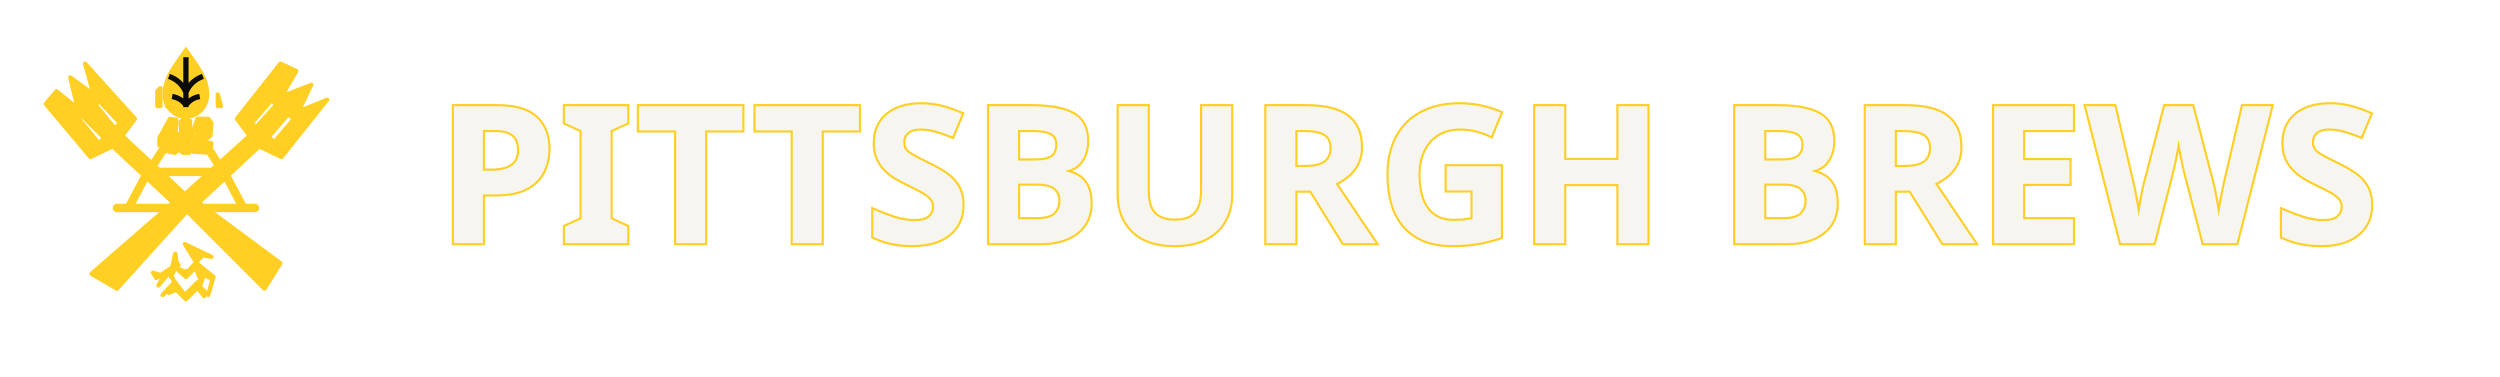
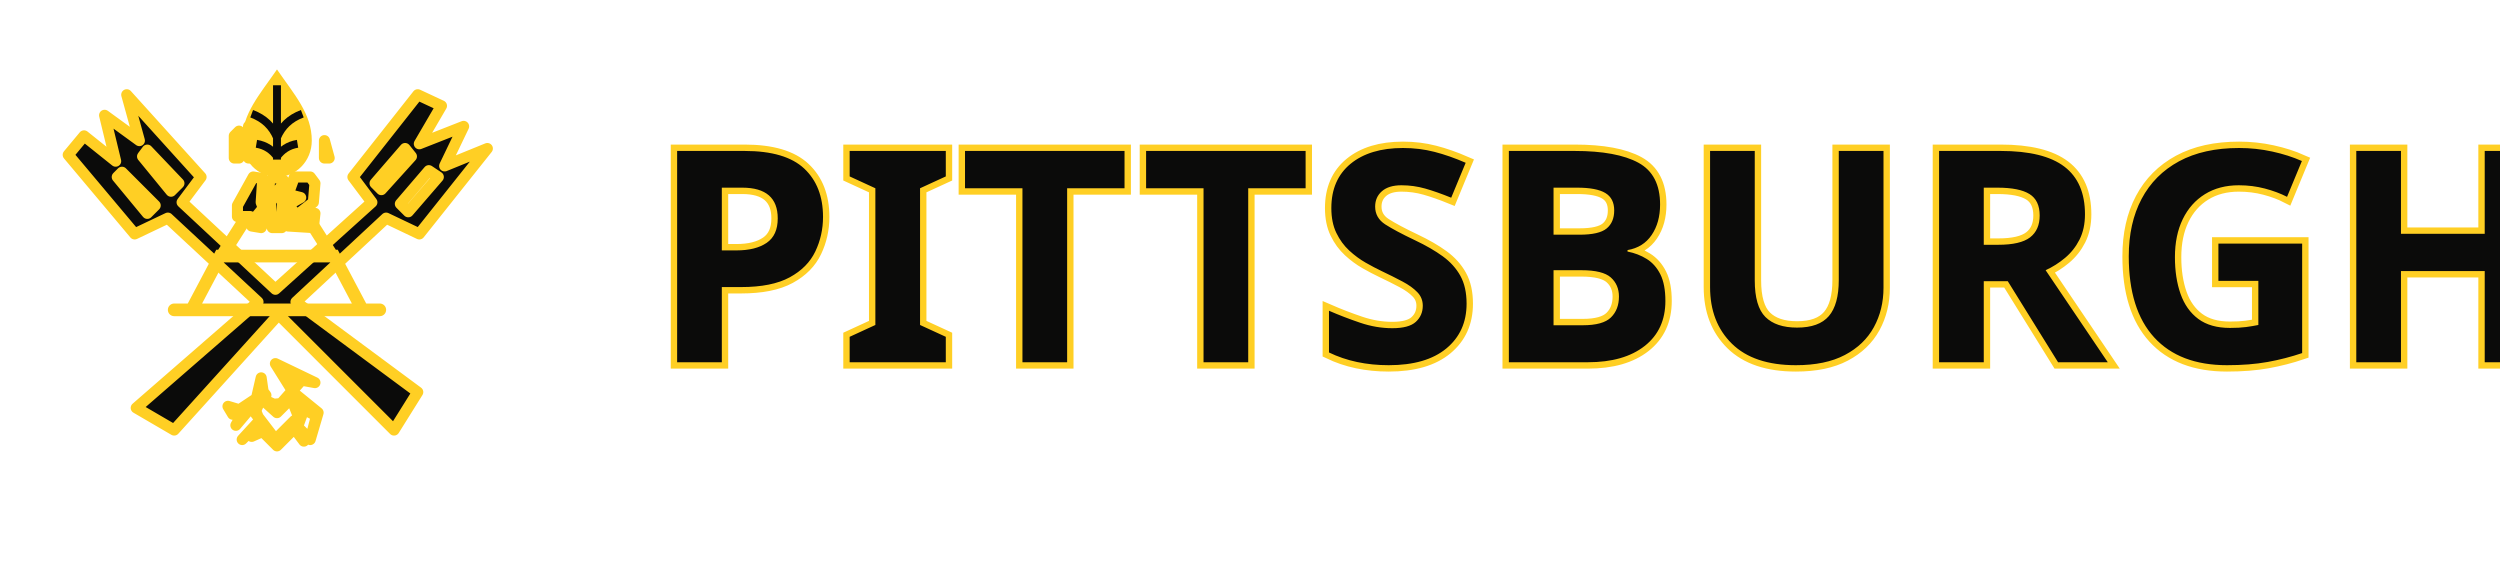
- <svg xmlns="http://www.w3.org/2000/svg" viewBox="0 0 1460 220" role="img" aria-labelledby="title desc">
+ <svg xmlns="http://www.w3.org/2000/svg" viewBox="0 0 980 220" role="img" aria-labelledby="title desc">
  <g transform="translate(10 8) scale(.62)">
-     <path fill="#FFCF24" stroke="#FFCF24" stroke-width="4" stroke-linejoin="round" fill-rule="evenodd" d="M183,229 158,217 168,233 168,222 175,227 160,244 151,240 149,226 146,239 131,249 128,244 138,247 133,256 144,243 148,253 137,265 148,254 152,259 143,263 148,258 159,269 170,258 176,266 170,258 164,262 170,253 158,265 145,248 149,239 159,248 168,239 172,249 176,242 171,256 180,265 185,248 169,235 172,227ZM176,246 184,250 180,265 172,257ZM164,242 159,248 154,243ZM149,233 152,237 144,243ZM170,99 166,110 174,112 167,116 166,130 182,131 183,122 178,121 175,125 173,122 182,115 183,103 180,99ZM157,99 154,102 156,131 162,131 163,101ZM144,99 134,117 134,124 142,124 143,130 149,131 152,123 149,115 150,100ZM189,76 189,87 192,87ZM149,71 149,87 154,87 154,73ZM150,72 154,73 153,87 149,86ZM135,70 132,73 132,87 135,87ZM141,67 141,87 146,87 146,70ZM142,67 146,70 145,87 141,86ZM292,81 265,92 277,67 249,78 263,54 248,47 207,99 219,115 158,170 99,115 111,99 64,47 72,76 50,60 57,89 37,73 27,85 69,135 90,125 147,178 70,245 94,259 160,186 233,259 248,235 171,178 228,125 249,135ZM261,99 242,121 237,116 255,95ZM61,96 82,117 77,122 58,99ZM77,82 97,103 92,108 74,86ZM240,81 244,86 225,107 221,103Z" />
+     <path fill="#0B0B0A" stroke="#FFCF24" stroke-width="7" stroke-linejoin="round" fill-rule="evenodd" d="M183,229 158,217 168,233 168,222 175,227 160,244 151,240 149,226 146,239 131,249 128,244 138,247 133,256 144,243 148,253 137,265 148,254 152,259 143,263 148,258 159,269 170,258 176,266 170,258 164,262 170,253 158,265 145,248 149,239 159,248 168,239 172,249 176,242 171,256 180,265 185,248 169,235 172,227ZM176,246 184,250 180,265 172,257ZM164,242 159,248 154,243ZM149,233 152,237 144,243ZM170,99 166,110 174,112 167,116 166,130 182,131 183,122 178,121 175,125 173,122 182,115 183,103 180,99ZM157,99 154,102 156,131 162,131 163,101ZM144,99 134,117 134,124 142,124 143,130 149,131 152,123 149,115 150,100ZM189,76 189,87 192,87ZM149,71 149,87 154,87 154,73ZM150,72 154,73 153,87 149,86ZM135,70 132,73 132,87 135,87ZM141,67 141,87 146,87 146,70ZM142,67 146,70 145,87 141,86ZM292,81 265,92 277,67 249,78 263,54 248,47 207,99 219,115 158,170 99,115 111,99 64,47 72,76 50,60 57,89 37,73 27,85 69,135 90,125 147,178 70,245 94,259 160,186 233,259 248,235 171,178 228,125 249,135ZM261,99 242,121 237,116 255,95ZM61,96 82,117 77,122 58,99ZM77,82 97,103 92,108 74,86ZM240,81 244,86 225,107 221,103Z" />
    <path fill="#FFCF24" d="M159 31c11 16 22 28 22 45 0 13-10 23-22 23s-22-10-22-23c0-17 11-29 22-45Z" />
    <path fill="none" stroke="#0B0B0A" stroke-width="5" d="M159 41v47M143 59c8 3 13 8 16 15M175 59c-8 3-13 8-16 15M146 78c6 1 10 4 13 8M172 78c-6 1-10 4-13 8" />
    <path fill="none" stroke="#FFCF24" stroke-width="8" stroke-linecap="round" d="M94 183h130M105 183l18-34h72l18 34M124 149l14-22h42l14 22M144 127l15-18 15 18" />
  </g>
-   <text x="255" y="142" font-family="Impact, Haettenschweiler, 'Arial Narrow Bold', sans-serif" font-size="112" font-weight="900" letter-spacing="1" fill="#F7F5EF" stroke="#FFCF24" stroke-width="2.5" paint-order="stroke fill">PITTSBURGH BREWS</text>
+   <text x="255" y="142" font-family="Impact, Haettenschweiler, 'Arial Narrow Bold', sans-serif" font-size="116" font-weight="900" letter-spacing="1.5" fill="#0B0B0A" stroke="#FFCF24" stroke-width="5" paint-order="stroke fill">PITTSBURGH BREWS</text>
</svg>
